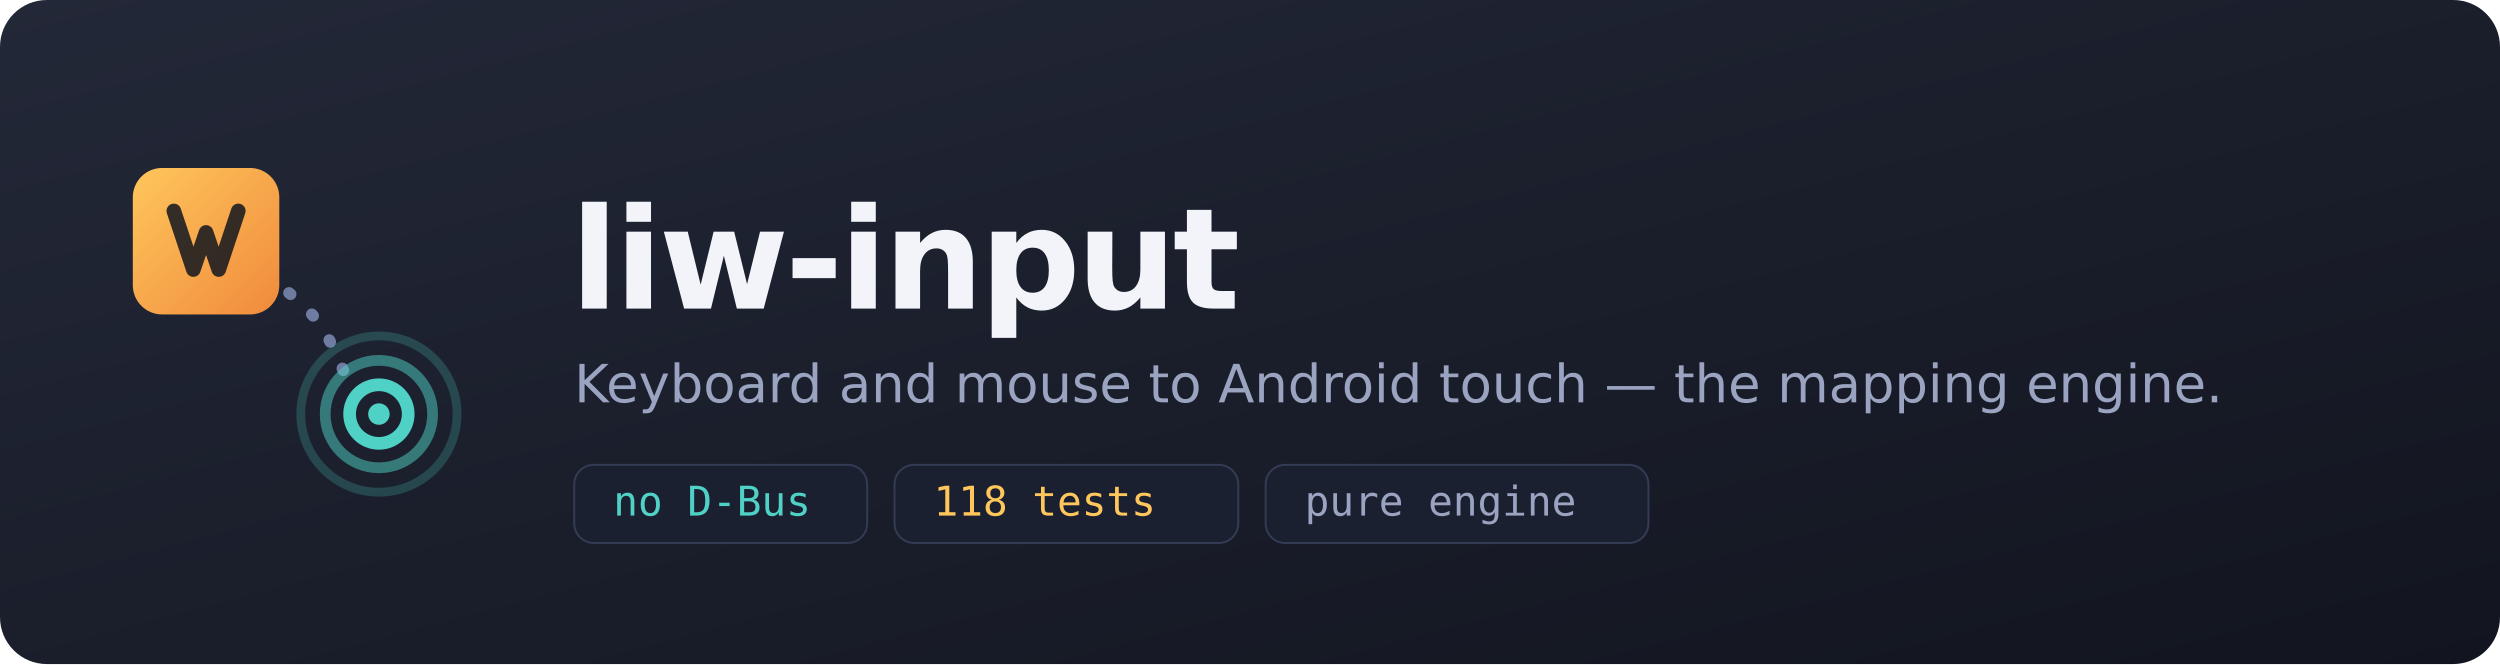
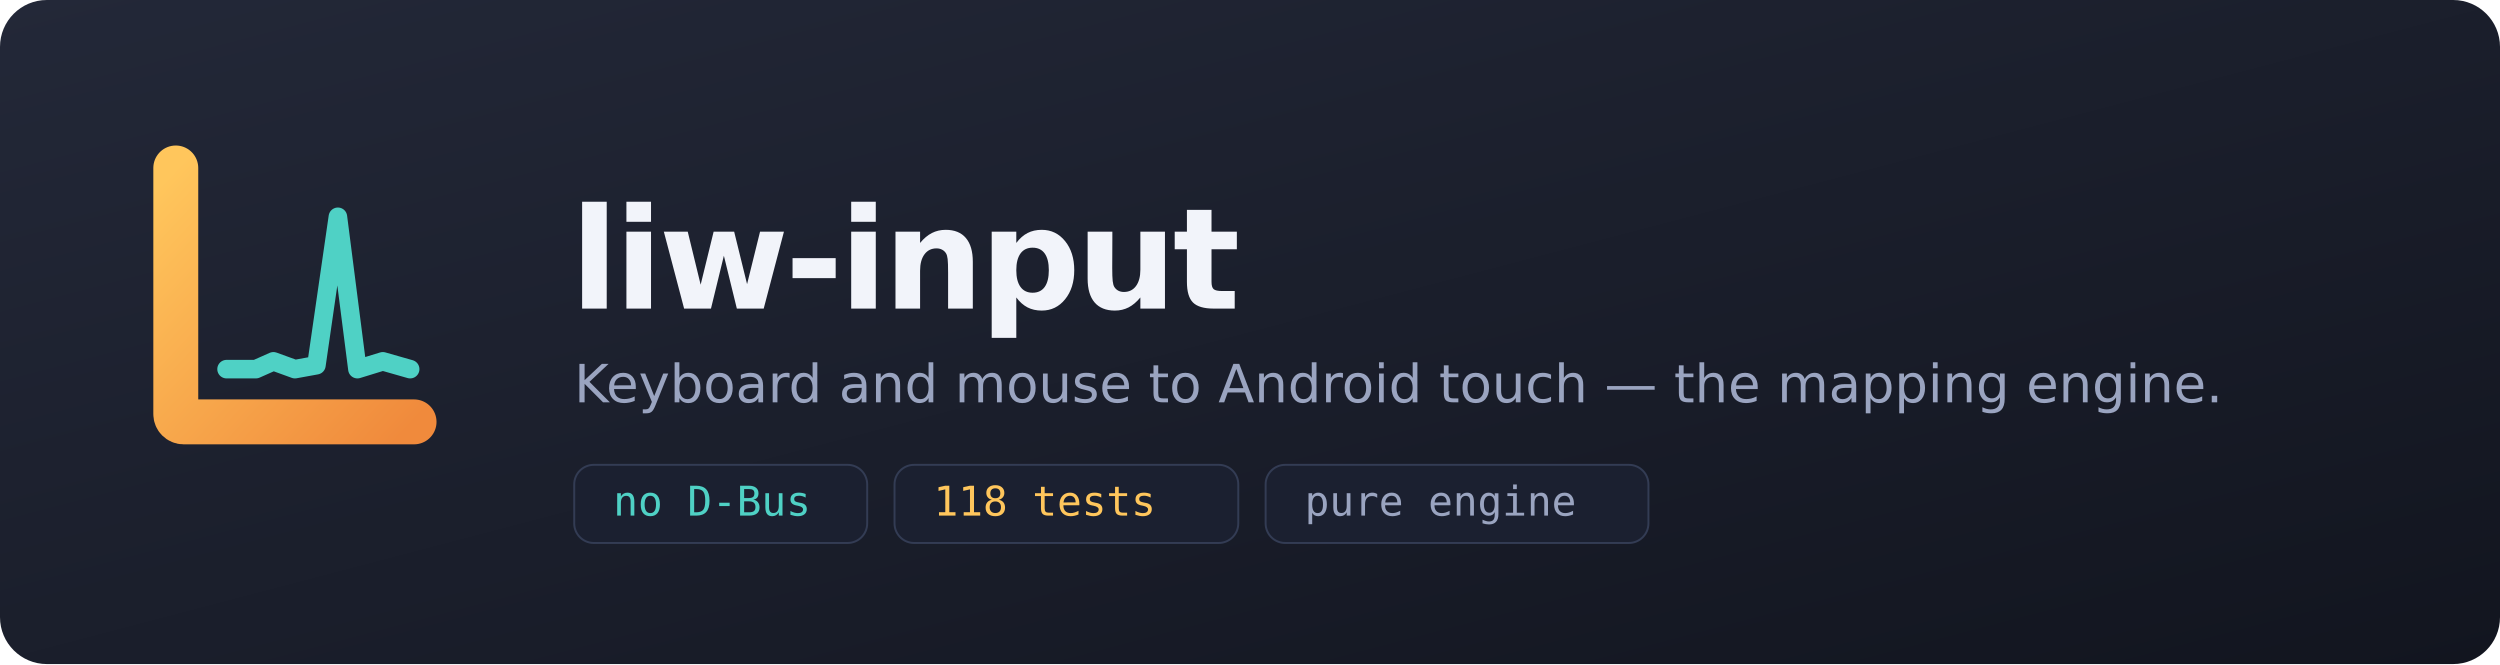
<svg xmlns="http://www.w3.org/2000/svg" viewBox="0 0 1280 340" width="1280" height="340" role="img" aria-label="liw-input — the keyboard and mouse to Android touch mapping engine">
  <defs>
    <linearGradient id="bg" x1="0" y1="0" x2="1" y2="1">
      <stop offset="0" stop-color="#232838" />
      <stop offset="1" stop-color="#12151f" />
    </linearGradient>
    <linearGradient id="amber" x1="0" y1="0" x2="1" y2="1">
      <stop offset="0" stop-color="#ffc65c" />
      <stop offset="1" stop-color="#f08a3c" />
    </linearGradient>
  </defs>
  <rect width="1280" height="340" rx="24" fill="url(#bg)" />
  <g transform="translate(20 32) scale(0.5)">
-     <rect x="96" y="108" width="150" height="150" rx="30" fill="url(#amber)" />
-     <path d="M138 152 l20 60 l13 -38 l13 38 l20 -60" fill="none" stroke="#12151f" stroke-width="15" stroke-linecap="round" stroke-linejoin="round" opacity="0.85" />
-     <path d="M256 236 C 302 272, 300 300, 320 330" fill="none" stroke="#6f7ba0" stroke-width="12" stroke-linecap="round" stroke-dasharray="2 30" />
-     <g fill="none" stroke="#4fd1c5">
-       <circle cx="348" cy="360" r="30" stroke-width="13" />
-       <circle cx="348" cy="360" r="55" stroke-width="11" opacity="0.5" />
-       <circle cx="348" cy="360" r="80" stroke-width="9" opacity="0.22" />
-     </g>
-     <circle cx="348" cy="360" r="11" fill="#4fd1c5" />
+     <path d="M140 108 v 252 a 8 8 0 0 0 8 8 h 236" fill="none" stroke="url(#amber)" stroke-width="46" stroke-linecap="round" stroke-linejoin="round" />
+     <path d="M192 314 L222 314 L240 306 L262 314 L284 310 L306 158 L326 314 L352 306 L380 314" fill="none" stroke="#4fd1c5" stroke-width="19" stroke-linecap="round" stroke-linejoin="round" />
  </g>
  <text x="292" y="158" font-family="DejaVu Sans, Segoe UI, Helvetica, Arial, sans-serif" font-size="72" font-weight="700" fill="#f2f4fa" letter-spacing="-2">liw-input</text>
  <text x="294" y="206" font-family="DejaVu Sans, Segoe UI, Helvetica, Arial, sans-serif" font-size="27" fill="#9aa4c0">Keyboard and mouse to Android touch — the mapping engine.</text>
  <g font-family="DejaVu Sans Mono, Consolas, monospace" font-size="21" fill="#6f7ba0">
    <rect x="294" y="238" width="150" height="40" rx="10" fill="#1b2030" stroke="#333c54" />
    <text x="314" y="264" fill="#4fd1c5">no D-Bus</text>
    <rect x="458" y="238" width="176" height="40" rx="10" fill="#1b2030" stroke="#333c54" />
    <text x="478" y="264" fill="#ffc65c">118 tests</text>
    <rect x="648" y="238" width="196" height="40" rx="10" fill="#1b2030" stroke="#333c54" />
    <text x="668" y="264" fill="#9aa4c0">pure engine</text>
  </g>
</svg>
